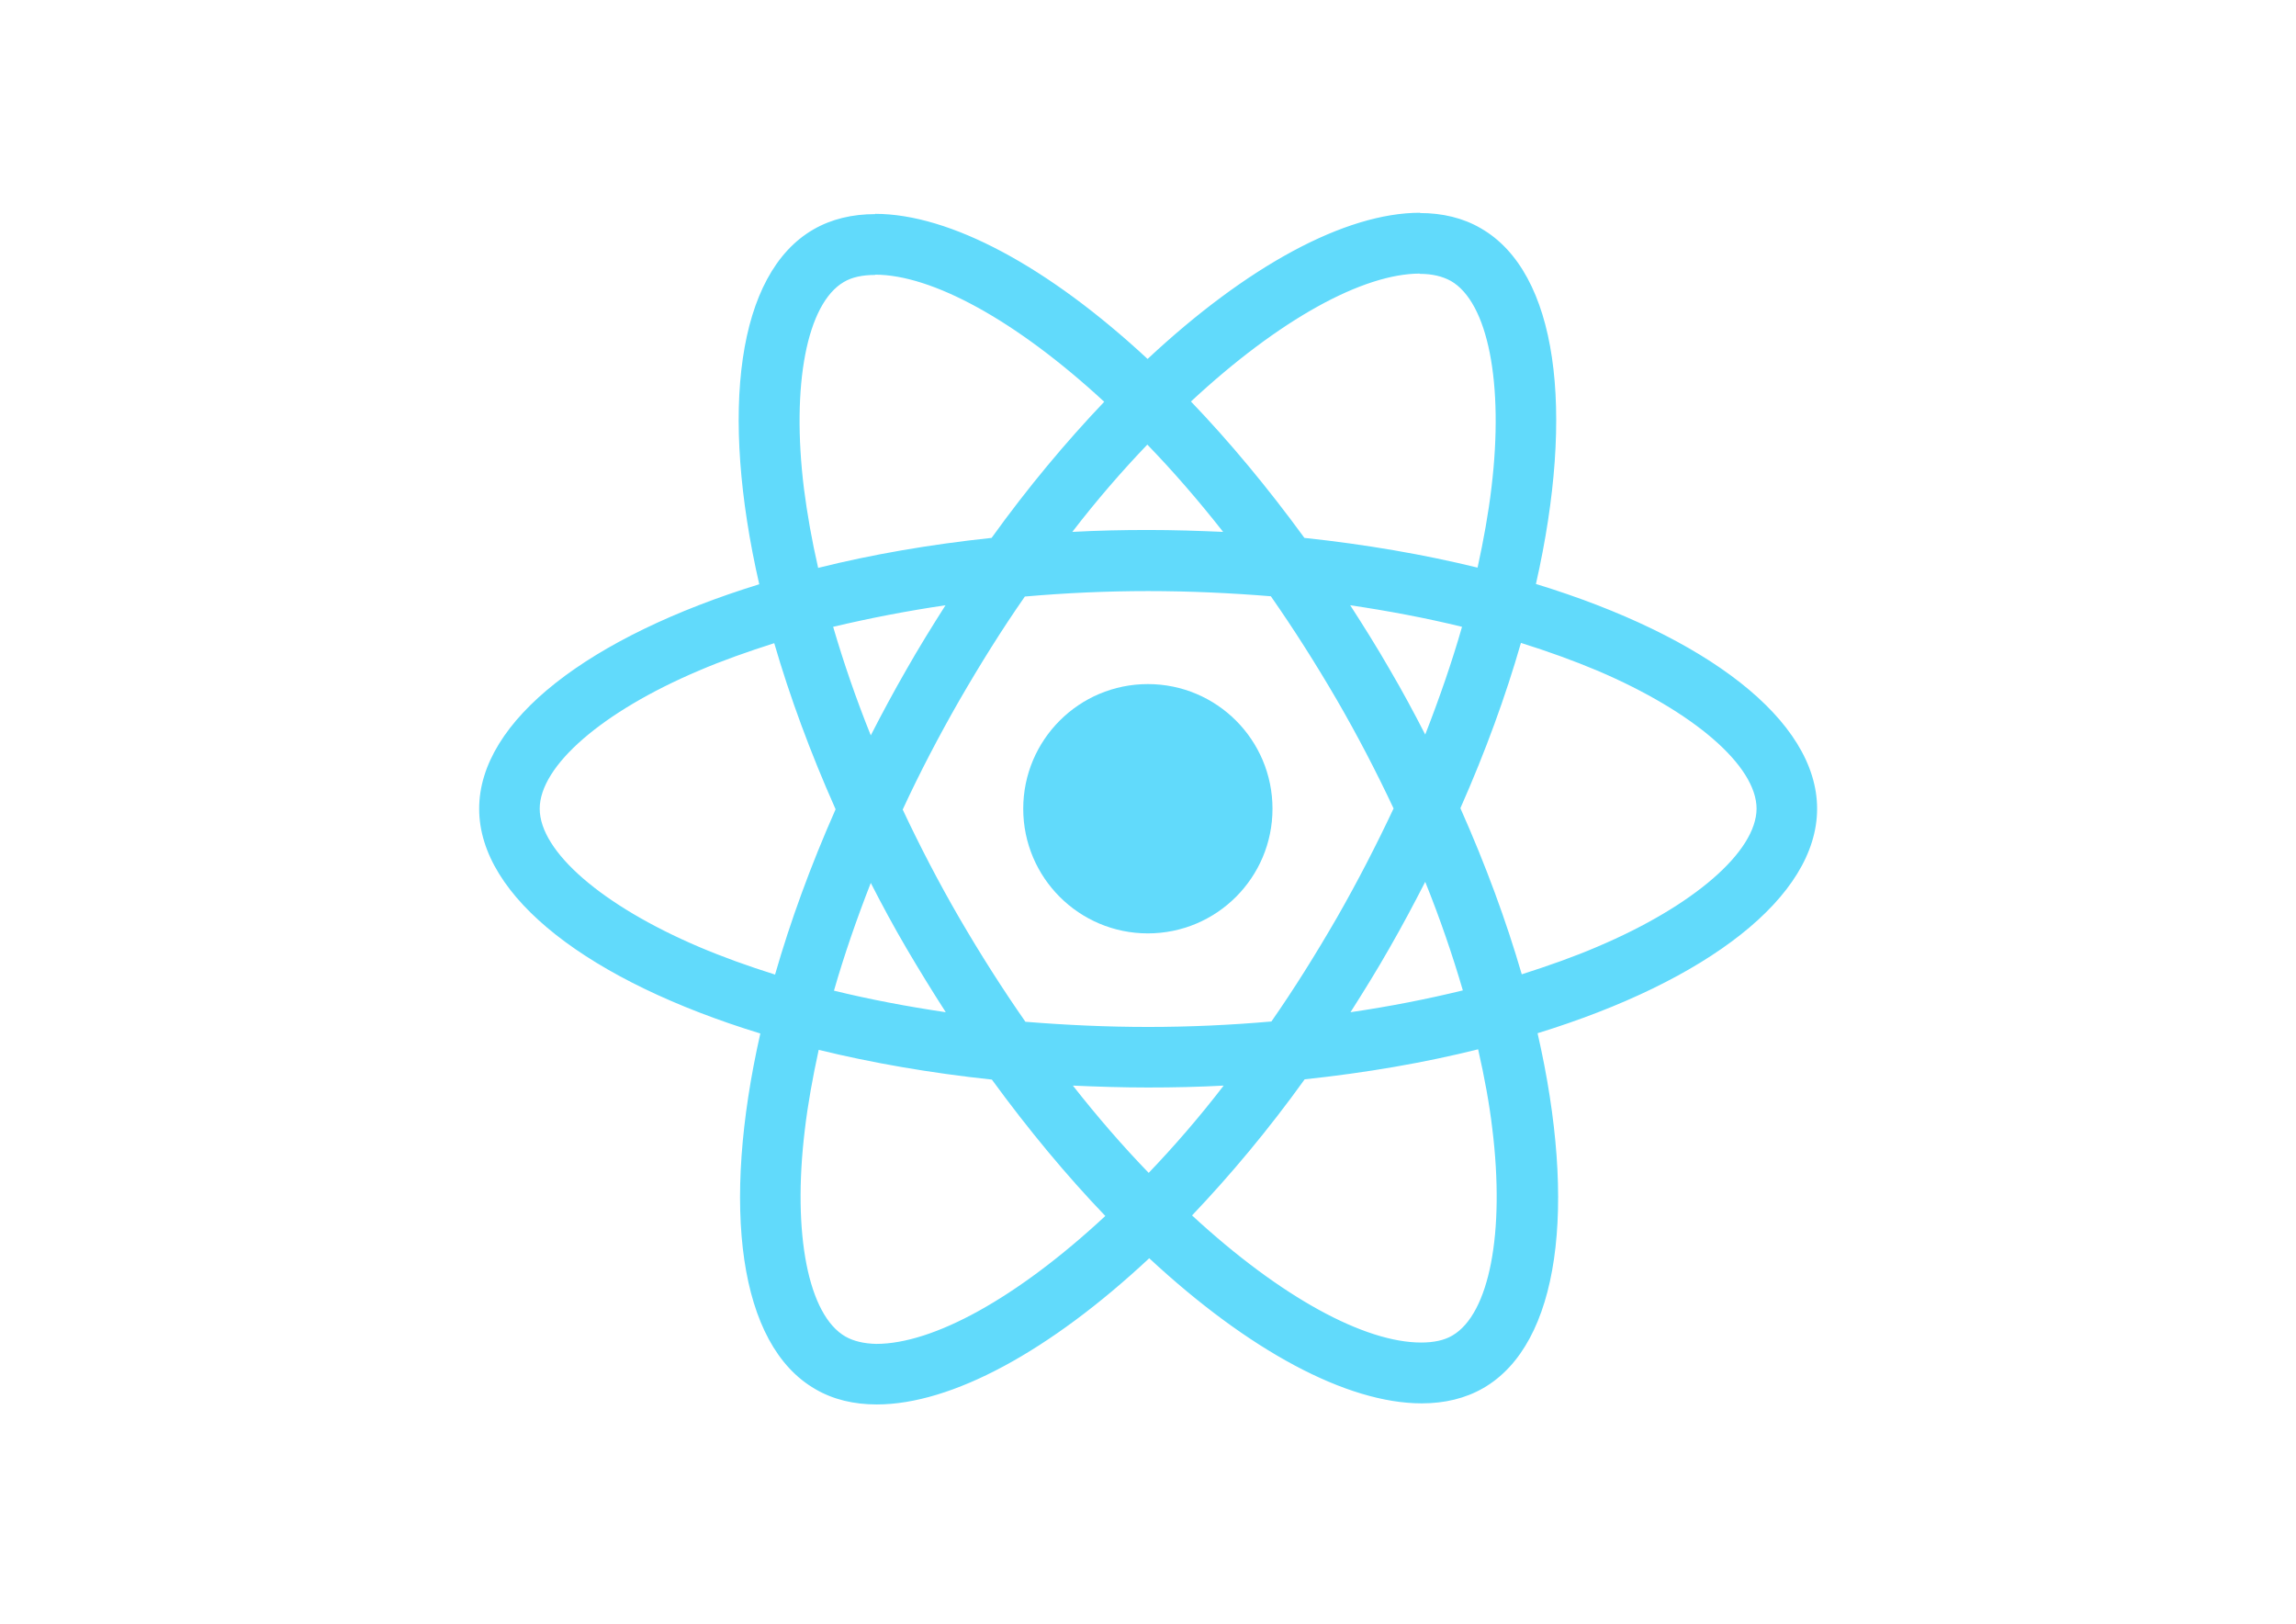
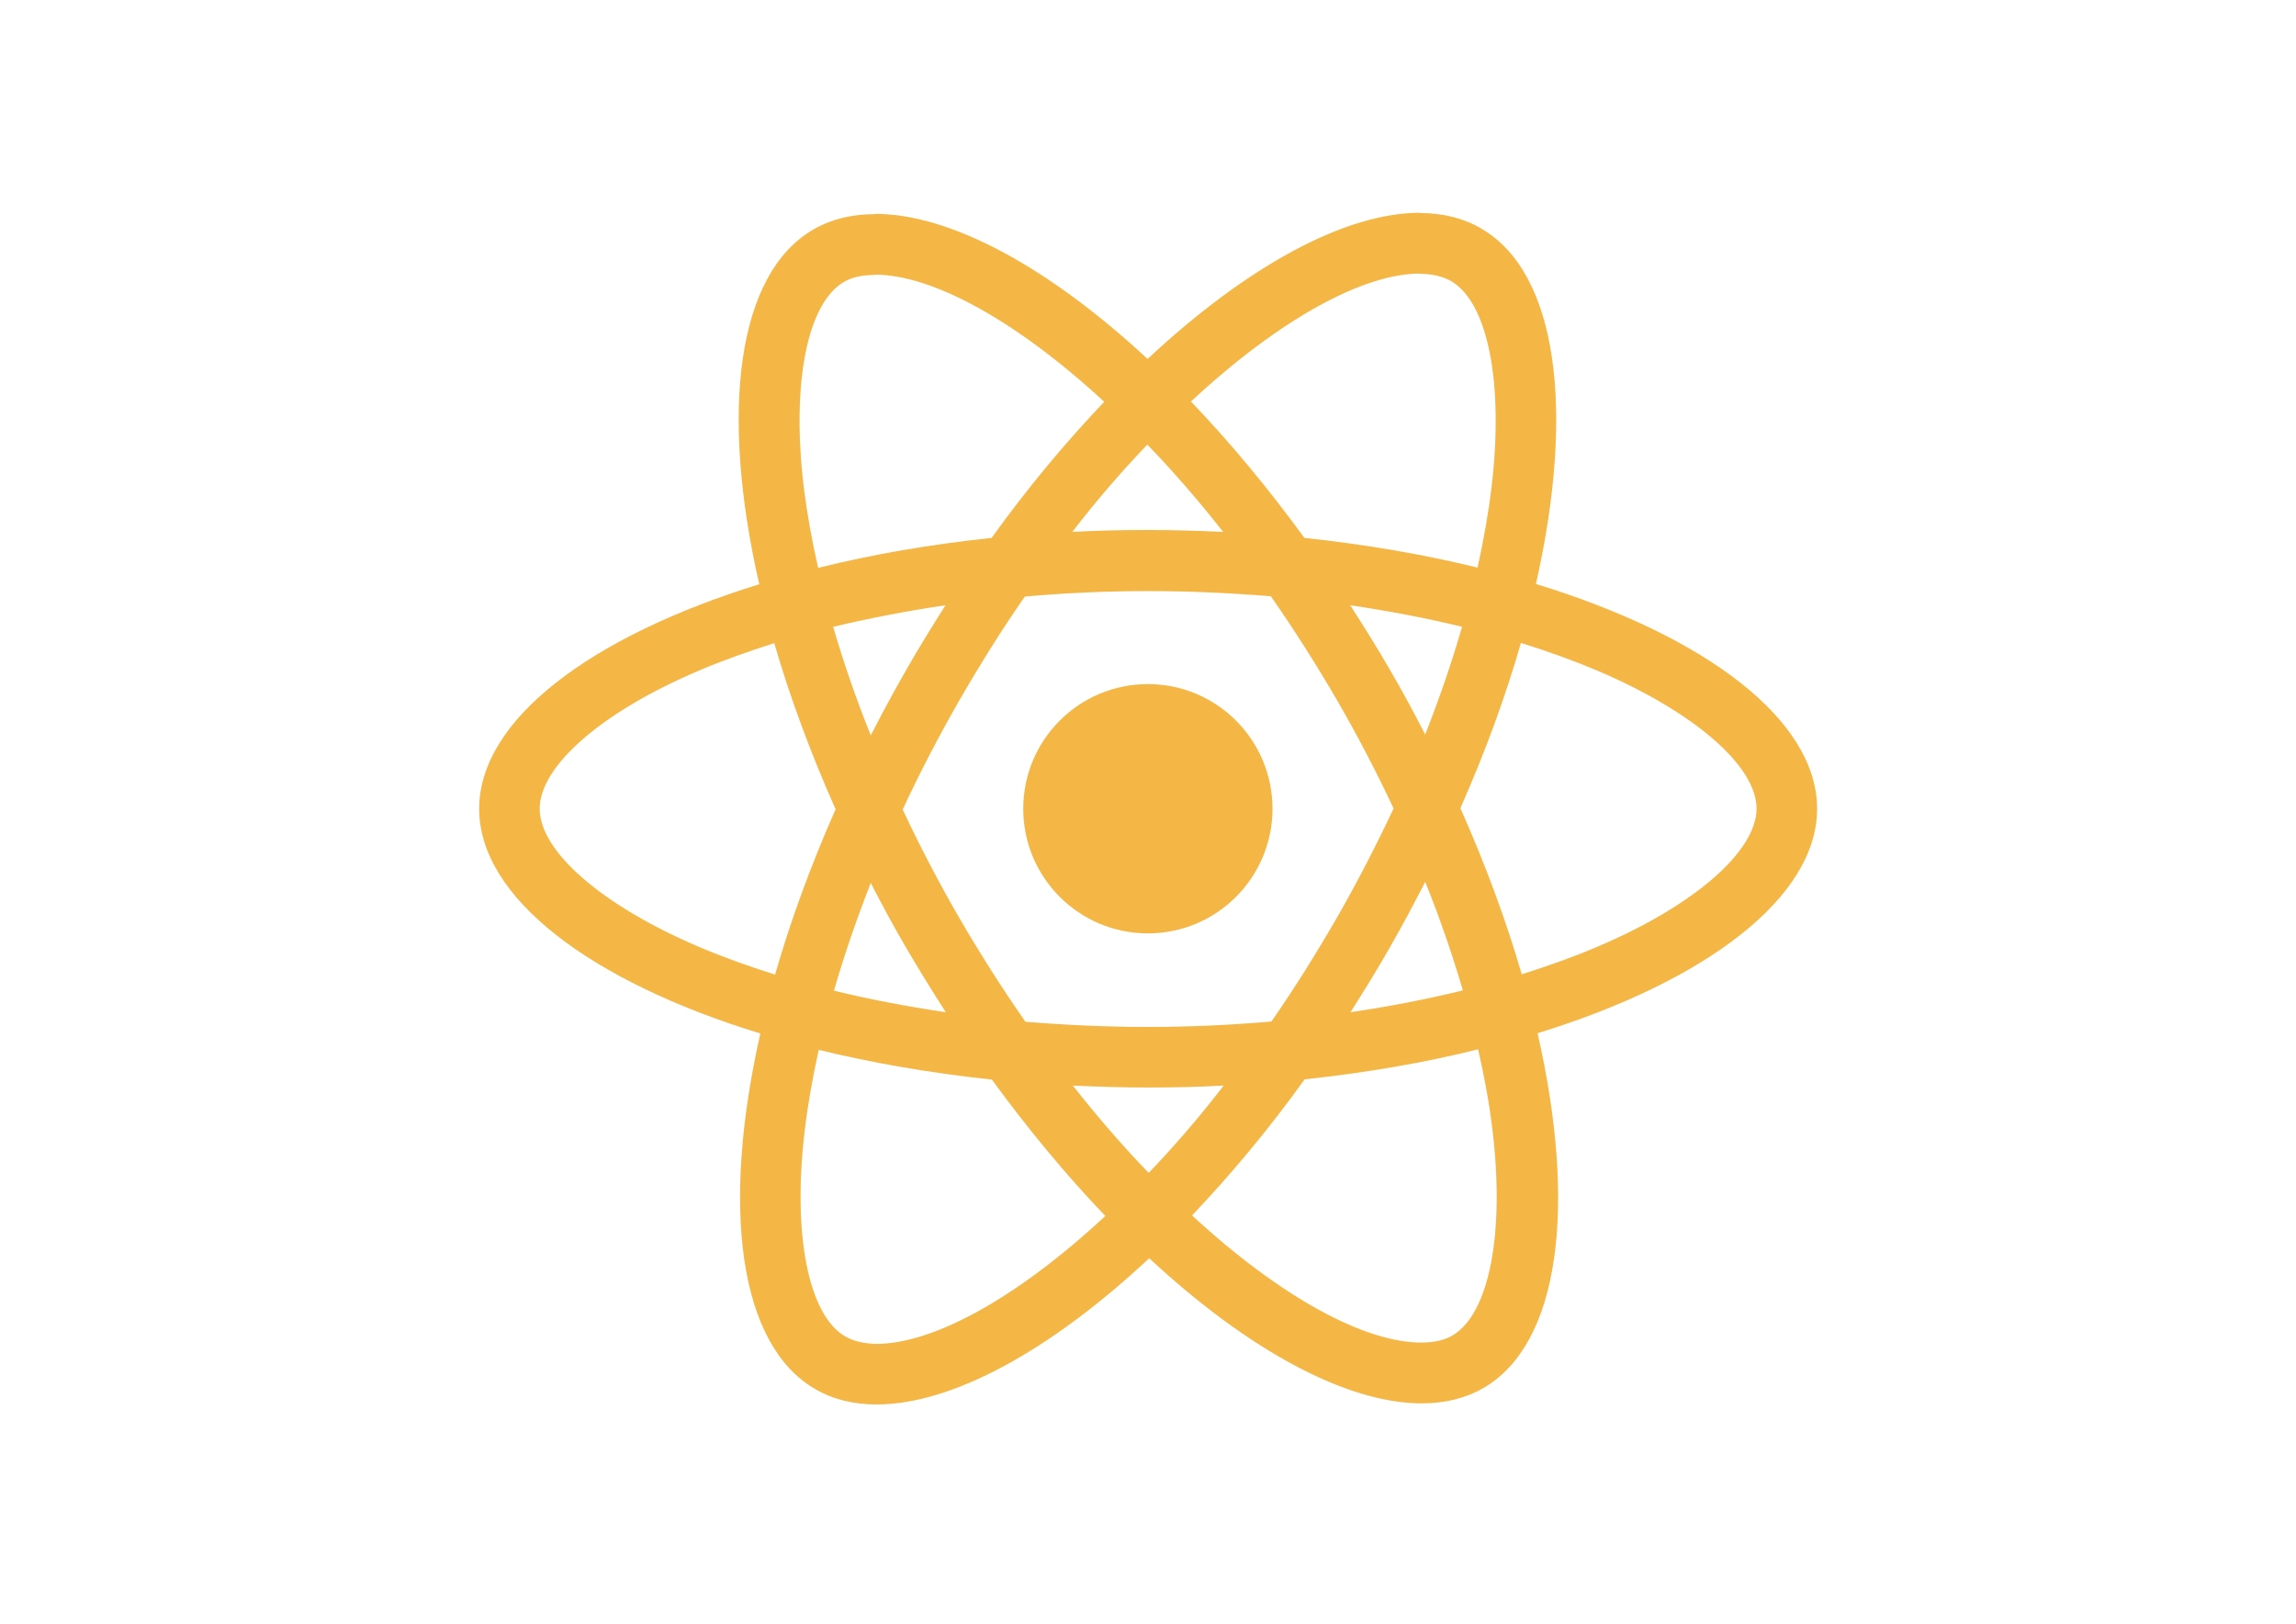
<svg xmlns="http://www.w3.org/2000/svg" viewBox="0 0 841.9 595.3">
-   <g fill="#61DAFB">
+   <g fill="#F4B746">
    <path d="M666.3 296.5c0-32.5-40.7-63.3-103.1-82.4 14.4-63.6 8-114.2-20.2-130.4-6.5-3.8-14.1-5.6-22.4-5.6v22.3c4.6 0 8.3.9 11.4 2.6 13.6 7.8 19.5 37.5 14.9 75.7-1.1 9.4-2.9 19.3-5.1 29.4-19.6-4.8-41-8.5-63.5-10.9-13.5-18.5-27.5-35.3-41.6-50 32.6-30.3 63.2-46.9 84-46.9V78c-27.5 0-63.5 19.6-99.9 53.6-36.4-33.8-72.4-53.2-99.9-53.2v22.3c20.7 0 51.4 16.5 84 46.6-14 14.7-28 31.4-41.3 49.9-22.6 2.4-44 6.1-63.6 11-2.3-10-4-19.7-5.2-29-4.7-38.2 1.1-67.9 14.6-75.8 3-1.8 6.9-2.6 11.5-2.6V78.5c-8.4 0-16 1.8-22.6 5.6-28.1 16.2-34.4 66.7-19.9 130.1-62.2 19.2-102.7 49.9-102.7 82.3 0 32.5 40.7 63.3 103.1 82.4-14.4 63.6-8 114.2 20.2 130.4 6.5 3.8 14.1 5.6 22.5 5.6 27.5 0 63.5-19.6 99.9-53.6 36.4 33.8 72.4 53.2 99.9 53.2 8.4 0 16-1.8 22.6-5.6 28.1-16.2 34.4-66.7 19.9-130.1 62-19.1 102.5-49.9 102.5-82.3zm-130.2-66.7c-3.7 12.9-8.3 26.2-13.5 39.5-4.1-8-8.4-16-13.1-24-4.6-8-9.5-15.8-14.4-23.4 14.2 2.1 27.9 4.7 41 7.9zm-45.8 106.5c-7.8 13.5-15.8 26.3-24.1 38.2-14.9 1.3-30 2-45.2 2-15.1 0-30.2-.7-45-1.9-8.3-11.9-16.4-24.6-24.2-38-7.6-13.1-14.5-26.4-20.8-39.8 6.2-13.4 13.2-26.8 20.7-39.9 7.8-13.5 15.8-26.3 24.1-38.2 14.9-1.3 30-2 45.2-2 15.1 0 30.2.7 45 1.9 8.3 11.9 16.4 24.6 24.2 38 7.6 13.1 14.5 26.4 20.8 39.8-6.3 13.4-13.2 26.8-20.7 39.9zm32.3-13c5.4 13.4 10 26.8 13.8 39.8-13.1 3.2-26.9 5.9-41.2 8 4.9-7.7 9.8-15.6 14.4-23.7 4.6-8 8.9-16.1 13-24.1zM421.2 430c-9.3-9.6-18.6-20.3-27.8-32 9 .4 18.2.7 27.5.7 9.4 0 18.7-.2 27.8-.7-9 11.7-18.3 22.4-27.5 32zm-74.4-58.9c-14.2-2.1-27.9-4.7-41-7.9 3.7-12.9 8.3-26.2 13.5-39.5 4.1 8 8.4 16 13.1 24 4.7 8 9.5 15.8 14.4 23.4zM420.7 163c9.3 9.6 18.6 20.3 27.8 32-9-.4-18.2-.7-27.5-.7-9.4 0-18.7.2-27.8.7 9-11.7 18.3-22.4 27.5-32zm-74 58.9c-4.9 7.7-9.8 15.6-14.4 23.7-4.6 8-8.9 16-13 24-5.4-13.4-10-26.8-13.8-39.8 13.1-3.1 26.9-5.8 41.2-7.9zm-90.5 125.2c-35.4-15.1-58.3-34.9-58.3-50.6 0-15.7 22.9-35.6 58.3-50.6 8.6-3.7 18-7 27.7-10.1 5.7 19.6 13.2 40 22.5 60.9-9.2 20.8-16.6 41.1-22.2 60.6-9.9-3.1-19.3-6.5-28-10.2zM310 490c-13.6-7.8-19.5-37.5-14.9-75.7 1.1-9.4 2.9-19.3 5.1-29.4 19.6 4.8 41 8.5 63.5 10.9 13.5 18.5 27.5 35.3 41.6 50-32.6 30.3-63.2 46.9-84 46.9-4.5-.1-8.3-1-11.3-2.7zm237.2-76.2c4.7 38.2-1.1 67.9-14.6 75.8-3 1.8-6.9 2.6-11.5 2.6-20.7 0-51.4-16.5-84-46.6 14-14.7 28-31.4 41.3-49.9 22.6-2.4 44-6.1 63.6-11 2.3 10.1 4.1 19.8 5.2 29.1zm38.5-66.7c-8.6 3.7-18 7-27.7 10.1-5.7-19.6-13.2-40-22.5-60.9 9.2-20.8 16.6-41.1 22.2-60.6 9.9 3.1 19.3 6.5 28.1 10.2 35.4 15.1 58.3 34.9 58.3 50.6-.1 15.7-23 35.6-58.4 50.6zM320.8 78.4z" />
    <circle cx="420.9" cy="296.5" r="45.7" />
    <path d="M520.5 78.1z" />
  </g>
</svg>
